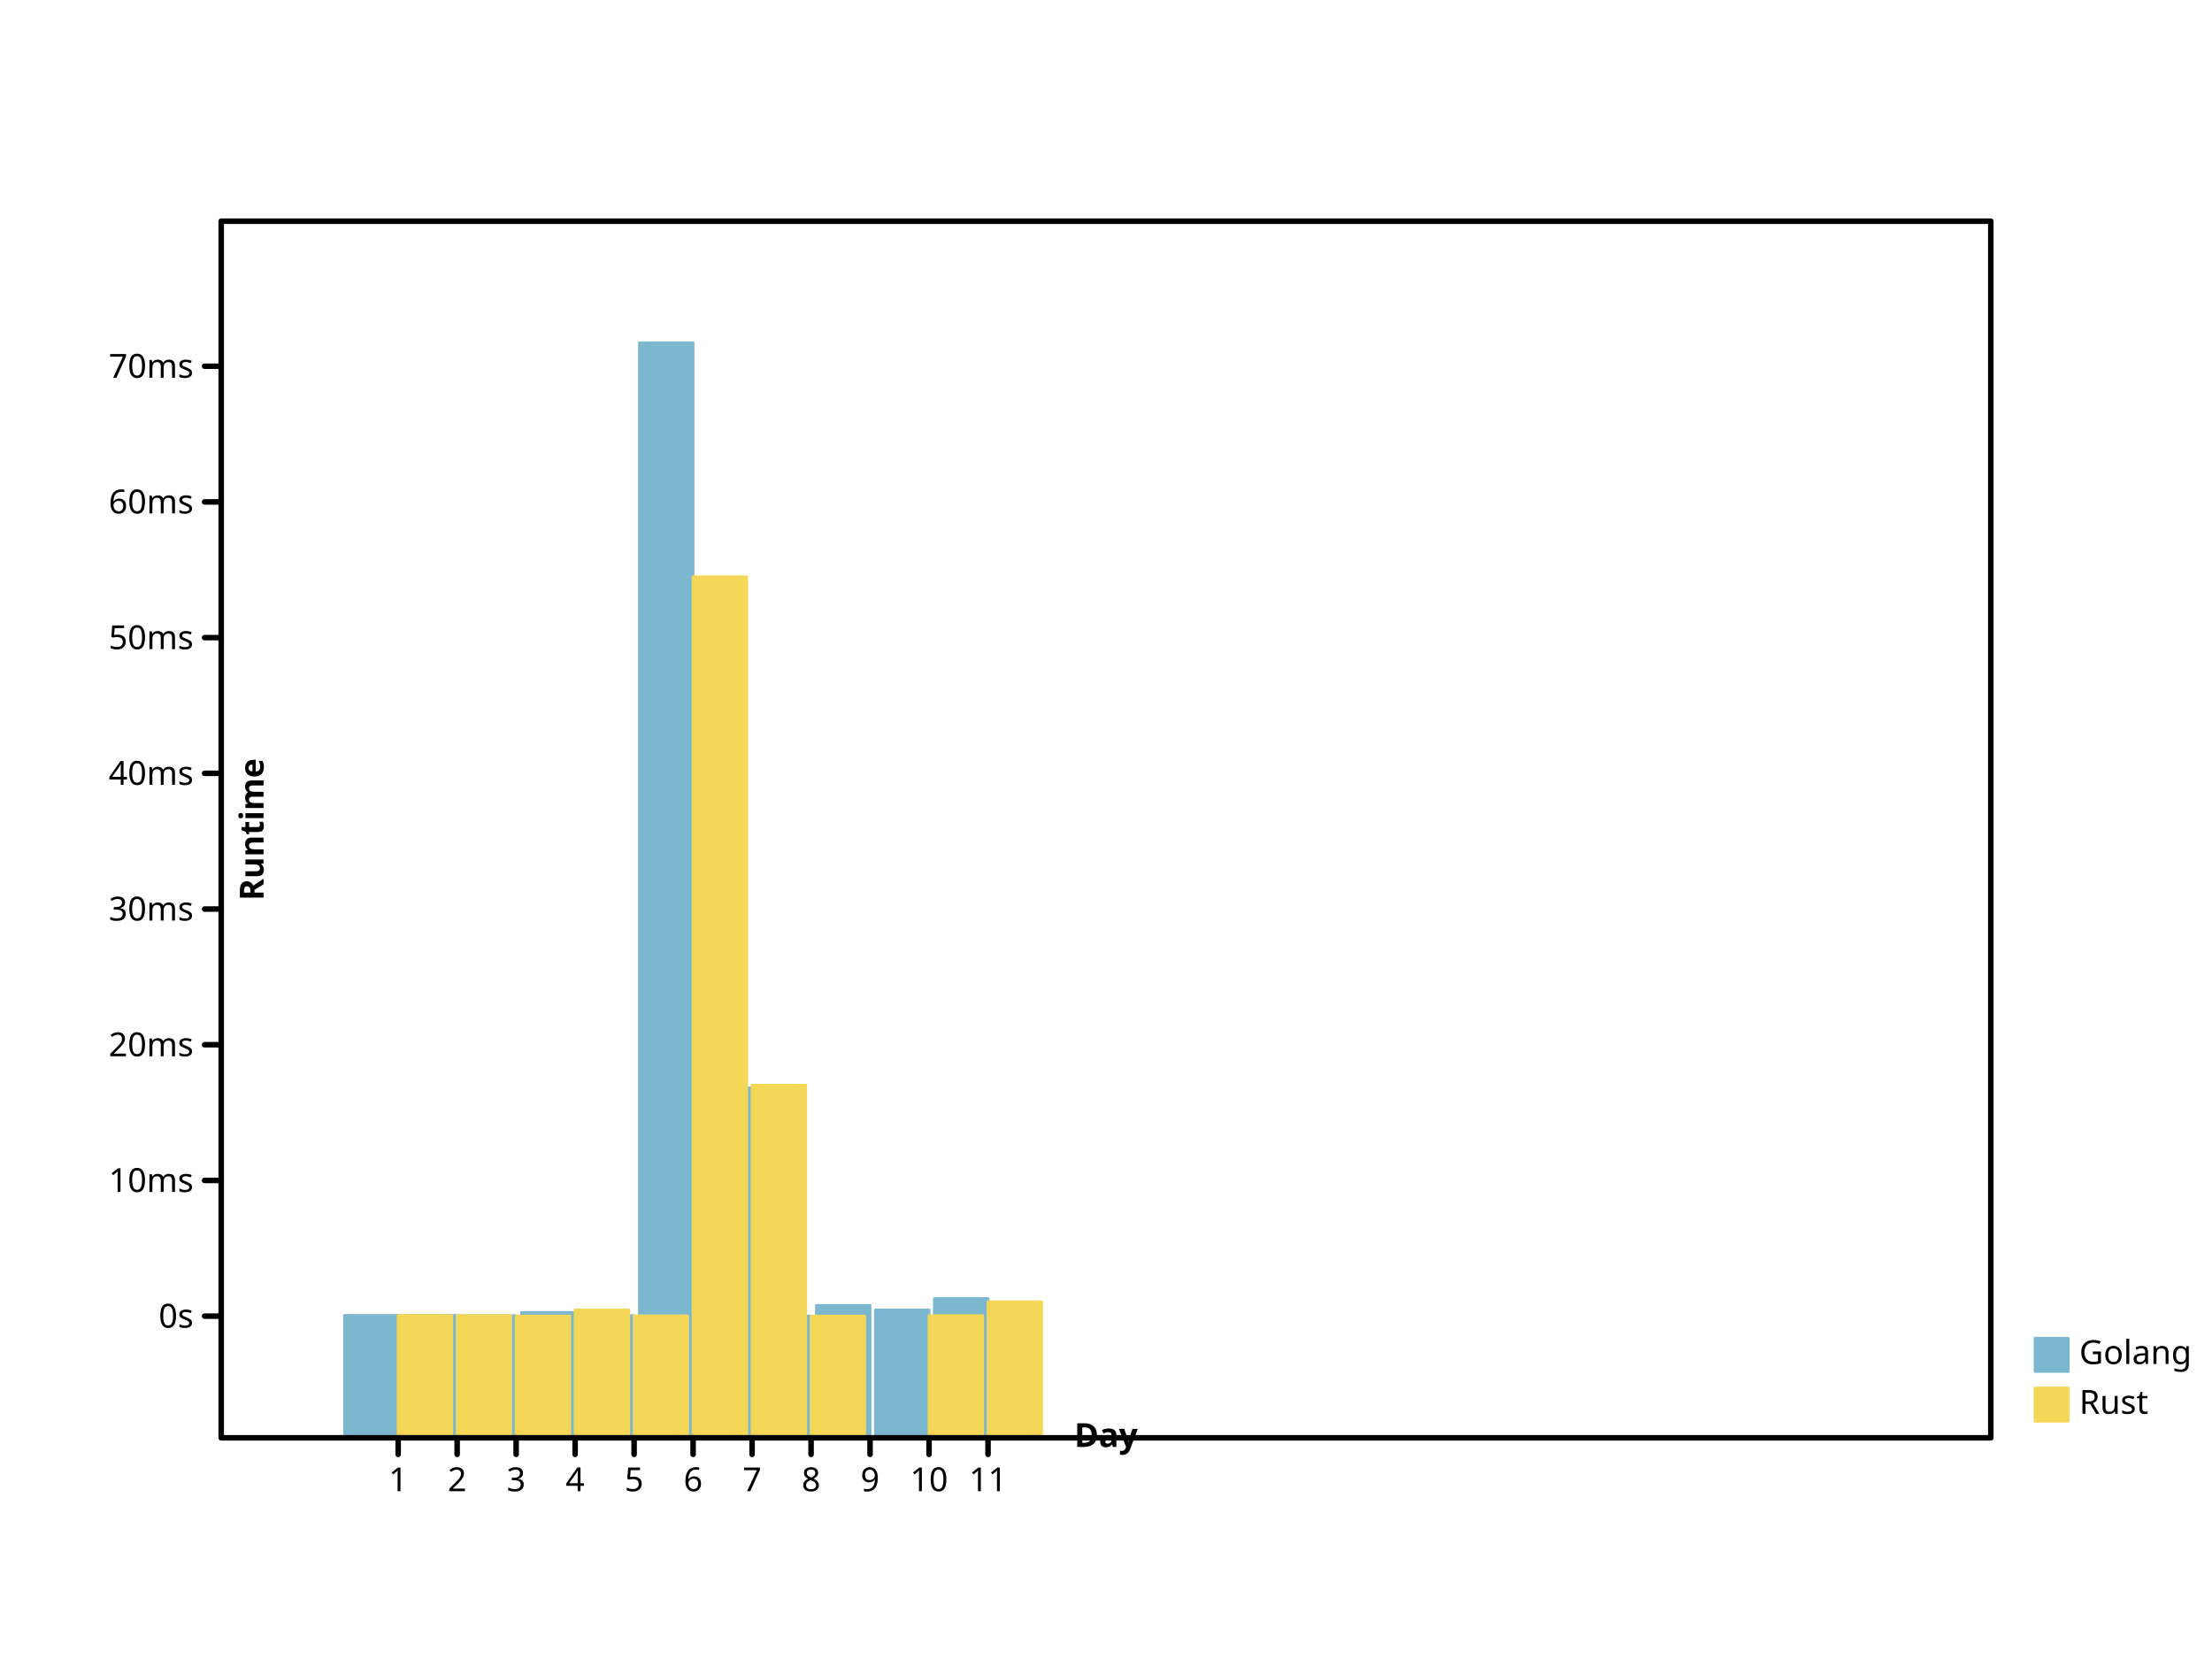
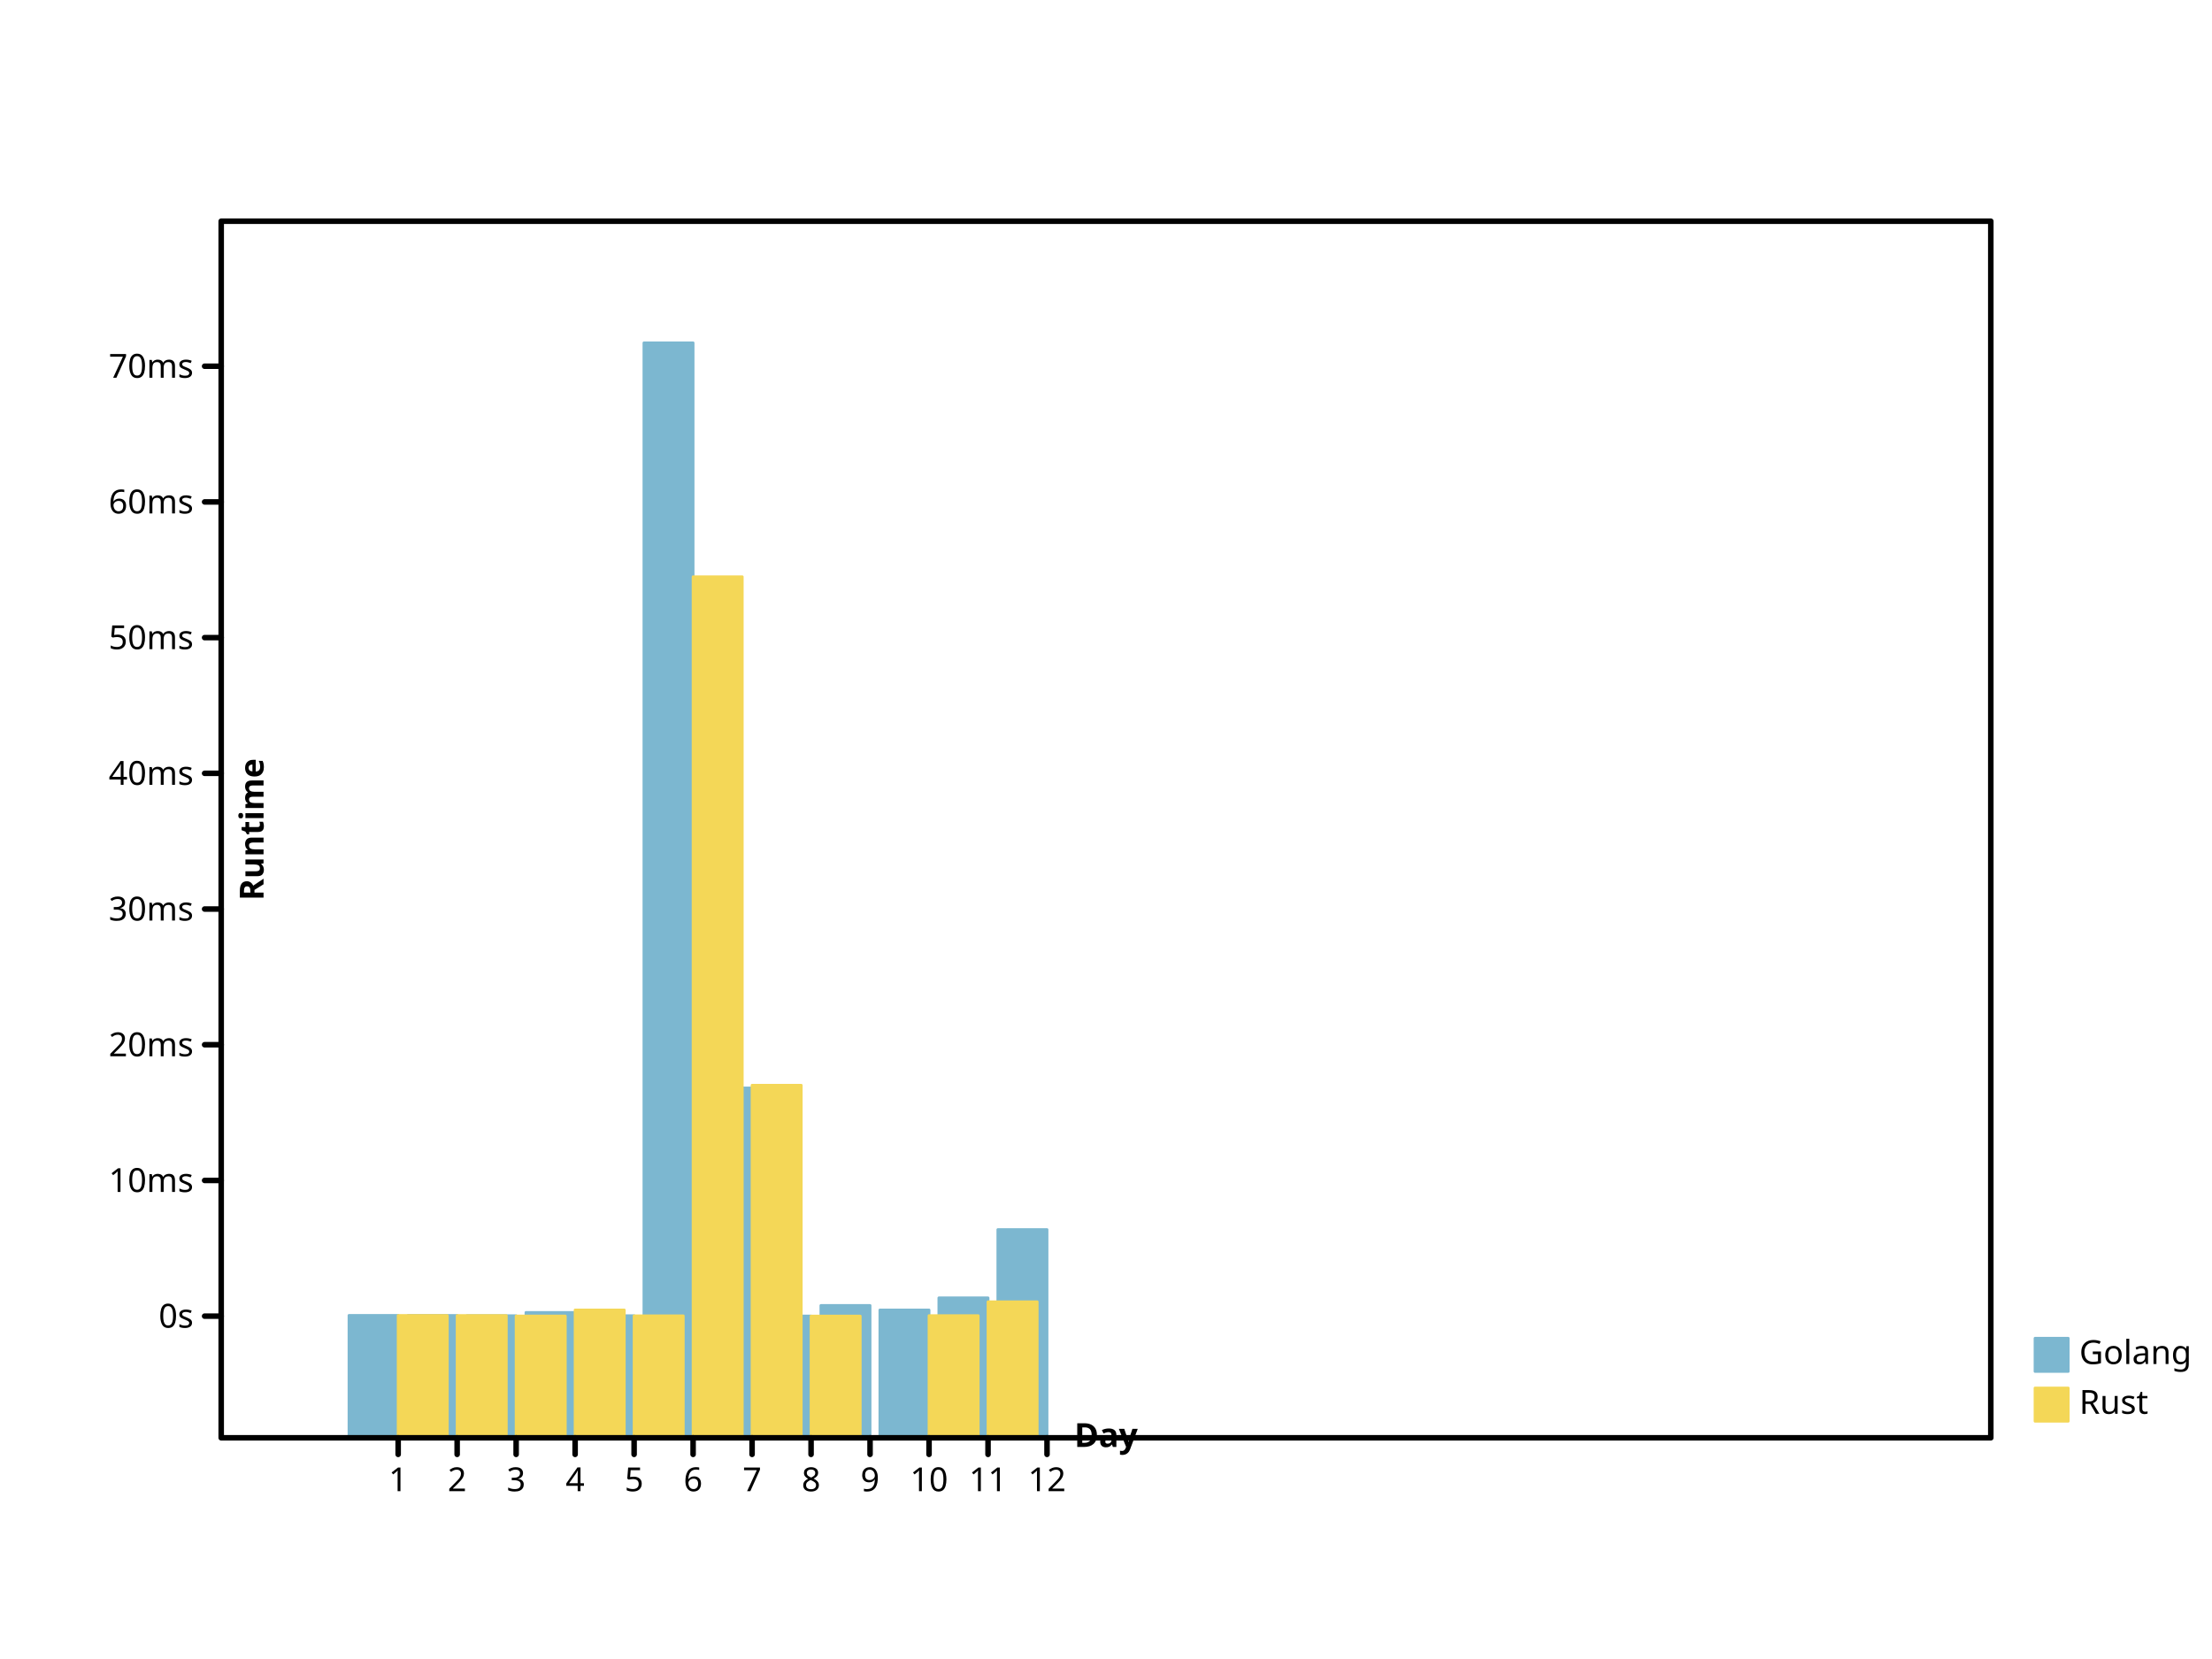
- <svg xmlns="http://www.w3.org/2000/svg" width="800" height="600" viewbox="0 0 800 600" preserveAspectRatio="xMidYMid meet">
+ <svg xmlns="http://www.w3.org/2000/svg" viewbox="0 0 800 600" preserveAspectRatio="xMidYMid meet" width="800" height="600">
  <defs>
-     <marker markerUnits="userSpaceOnUse" markerWidth="2%" markerHeight="2%" id="circle" viewBox="0 0 10 10 " refX="5" refY="5">
+     <marker id="circle" viewBox="0 0 10 10 " refX="5" refY="5" markerUnits="userSpaceOnUse" markerWidth="2%" markerHeight="2%">
      <circle r="3" fill="none" stroke="black" cx="5" cy="5" />
    </marker>
-     <marker id="filled-circle" viewBox="0 0 10 10 " refX="5" refY="5" markerUnits="userSpaceOnUse" markerWidth="2%" markerHeight="2%">
-       <circle cy="5" r="3" fill="black" stroke="none" cx="5" />
+     <marker markerWidth="2%" markerHeight="2%" id="filled-circle" viewBox="0 0 10 10 " refX="5" refY="5" markerUnits="userSpaceOnUse">
+       <circle r="3" fill="black" stroke="none" cx="5" cy="5" />
    </marker>
-     <marker markerHeight="2%" id="square" viewBox="0 0 10 10 " refX="5" refY="5" markerUnits="userSpaceOnUse" markerWidth="2%">
-       <rect width="6" height="6" fill="none" stroke="black" x="2" y="2" />
+     <marker refX="5" refY="5" markerUnits="userSpaceOnUse" markerWidth="2%" markerHeight="2%" id="square" viewBox="0 0 10 10 ">
+       <rect stroke="black" x="2" y="2" width="6" height="6" fill="none" />
    </marker>
-     <marker markerHeight="2%" id="filled-square" viewBox="0 0 10 10 " refX="5" refY="5" markerUnits="userSpaceOnUse" markerWidth="2%">
-       <rect width="6" height="6" fill="black" stroke="none" x="2" y="2" />
+     <marker markerUnits="userSpaceOnUse" markerWidth="2%" markerHeight="2%" id="filled-square" viewBox="0 0 10 10 " refX="5" refY="5">
+       <rect y="2" width="6" height="6" fill="black" stroke="none" x="2" />
    </marker>
  </defs>
-   <g stroke-linejoin="round" transform="translate(80 520 )scale(1 -1 )" fill="hsl(198, 47%, 65%)" stroke="hsl(198, 47%, 65%)" stroke-width="1px" stroke-linecap="round">
-     <rect y="0" width="1.939394e+01" height="4.426328e+01" vector-effect="non-scaling-stroke" x="4.460606e+01" />
-     <rect width="1.939394e+01" height="4.423326e+01" vector-effect="non-scaling-stroke" x="6.593939e+01" y="0" />
-     <rect vector-effect="non-scaling-stroke" x="8.727273e+01" y="0" width="1.939394e+01" height="4.414482e+01" />
-     <rect height="4.533401e+01" vector-effect="non-scaling-stroke" x="1.086061e+02" y="0" width="1.939394e+01" />
-     <rect width="1.939394e+01" height="4.414970e+01" vector-effect="non-scaling-stroke" x="1.299394e+02" y="0" />
-     <rect vector-effect="non-scaling-stroke" x="1.512727e+02" y="0" width="1.939394e+01" height="396" />
-     <rect height="1.265206e+02" vector-effect="non-scaling-stroke" x="1.726061e+02" y="0" width="1.939394e+01" />
-     <rect x="1.939394e+02" y="0" width="1.939394e+01" height="4.403414e+01" vector-effect="non-scaling-stroke" />
-     <rect vector-effect="non-scaling-stroke" x="2.152727e+02" y="0" width="1.939394e+01" height="4.785299e+01" />
-     <rect vector-effect="non-scaling-stroke" x="2.366061e+02" y="0" width="1.939394e+01" height="4.622438e+01" />
-     <rect width="1.939394e+01" height="5.035092e+01" vector-effect="non-scaling-stroke" x="2.579394e+02" y="0" />
+   <g stroke="hsl(198, 47%, 65%)" stroke-width="1px" stroke-linecap="round" stroke-linejoin="round" transform="translate(80 520 )scale(1 -1 )" fill="hsl(198, 47%, 65%)">
+     <rect y="0" width="1.777778e+01" height="4.426328e+01" vector-effect="non-scaling-stroke" x="4.622222e+01" />
+     <rect y="0" width="1.777778e+01" height="4.423326e+01" vector-effect="non-scaling-stroke" x="6.755556e+01" />
+     <rect vector-effect="non-scaling-stroke" x="8.888889e+01" y="0" width="1.777778e+01" height="4.414482e+01" />
+     <rect height="4.533401e+01" vector-effect="non-scaling-stroke" x="1.102222e+02" y="0" width="1.777778e+01" />
+     <rect x="1.315556e+02" y="0" width="1.777778e+01" height="4.414970e+01" vector-effect="non-scaling-stroke" />
+     <rect height="396" vector-effect="non-scaling-stroke" x="1.528889e+02" y="0" width="1.777778e+01" />
+     <rect vector-effect="non-scaling-stroke" x="1.742222e+02" y="0" width="1.777778e+01" height="1.265206e+02" />
+     <rect vector-effect="non-scaling-stroke" x="1.955556e+02" y="0" width="1.777778e+01" height="4.403414e+01" />
+     <rect y="0" width="1.777778e+01" height="4.785299e+01" vector-effect="non-scaling-stroke" x="2.168889e+02" />
+     <rect vector-effect="non-scaling-stroke" x="2.382222e+02" y="0" width="1.777778e+01" height="4.622438e+01" />
+     <rect height="5.060634e+01" vector-effect="non-scaling-stroke" x="2.595556e+02" y="0" width="1.777778e+01" />
+     <rect vector-effect="non-scaling-stroke" x="2.808889e+02" y="0" width="1.777778e+01" height="7.530438e+01" />
  </g>
-   <g stroke-width="1px" stroke-linecap="round" stroke-linejoin="round" transform="translate(80 520 )scale(1 -1 )" fill="hsl(49, 88%, 65%)" stroke="hsl(49, 88%, 65%)">
-     <rect x="64" y="0" width="1.939394e+01" height="4.422948e+01" vector-effect="non-scaling-stroke" />
-     <rect y="0" width="1.939394e+01" height="4.421116e+01" vector-effect="non-scaling-stroke" x="8.533333e+01" />
-     <rect vector-effect="non-scaling-stroke" x="1.066667e+02" y="0" width="1.939394e+01" height="4.404346e+01" />
-     <rect vector-effect="non-scaling-stroke" x="1.280000e+02" y="0" width="1.939394e+01" height="4.622662e+01" />
-     <rect height="4.410670e+01" vector-effect="non-scaling-stroke" x="1.493333e+02" y="0" width="1.939394e+01" />
-     <rect vector-effect="non-scaling-stroke" x="1.706667e+02" y="0" width="1.939394e+01" height="3.114004e+02" />
-     <rect width="1.939394e+01" height="1.275011e+02" vector-effect="non-scaling-stroke" x="192" y="0" />
-     <rect vector-effect="non-scaling-stroke" x="2.133333e+02" y="0" width="1.939394e+01" height="4.401625e+01" />
-     <rect vector-effect="non-scaling-stroke" x="256" y="0" width="1.939394e+01" height="4.418291e+01" />
-     <rect width="1.939394e+01" height="4.918509e+01" vector-effect="non-scaling-stroke" x="2.773333e+02" y="0" />
+   <g stroke="hsl(49, 88%, 65%)" stroke-width="1px" stroke-linecap="round" stroke-linejoin="round" transform="translate(80 520 )scale(1 -1 )" fill="hsl(49, 88%, 65%)">
+     <rect vector-effect="non-scaling-stroke" x="64" y="0" width="1.777778e+01" height="4.422948e+01" />
+     <rect vector-effect="non-scaling-stroke" x="8.533333e+01" y="0" width="1.777778e+01" height="4.421116e+01" />
+     <rect height="4.404346e+01" vector-effect="non-scaling-stroke" x="1.066667e+02" y="0" width="1.777778e+01" />
+     <rect y="0" width="1.777778e+01" height="4.622662e+01" vector-effect="non-scaling-stroke" x="128" />
+     <rect width="1.777778e+01" height="4.410670e+01" vector-effect="non-scaling-stroke" x="1.493333e+02" y="0" />
+     <rect width="1.777778e+01" height="3.114004e+02" vector-effect="non-scaling-stroke" x="1.706667e+02" y="0" />
+     <rect vector-effect="non-scaling-stroke" x="192" y="0" width="1.777778e+01" height="1.275011e+02" />
+     <rect vector-effect="non-scaling-stroke" x="2.133333e+02" y="0" width="1.777778e+01" height="4.401625e+01" />
+     <rect vector-effect="non-scaling-stroke" x="256" y="0" width="1.777778e+01" height="4.418291e+01" />
+     <rect width="1.777778e+01" height="4.918509e+01" vector-effect="non-scaling-stroke" x="2.773333e+02" y="0" />
  </g>
-   <g font-weight="normal" stroke="hsl(198, 47%, 65%)" stroke-linecap="round" dominant-baseline="hanging" fill="hsl(198, 47%, 65%)" stroke-linejoin="round" font-style="normal" stroke-width="1px" font-family="sans-serif" font-size="12px" text-anchor="start">
-     <rect x="736" y="484" width="12" height="12" vector-effect="non-scaling-stroke" />
-     <g stroke="black" fill="black">
-       <text stroke="none" vector-effect="non-scaling-stroke" x="752" y="484" dominant-baseline="hanging">Golang</text>
+   <g stroke="hsl(198, 47%, 65%)" text-anchor="start" fill="hsl(198, 47%, 65%)" stroke-linecap="round" stroke-linejoin="round" font-size="12px" stroke-width="1px" font-style="normal" font-weight="normal" dominant-baseline="hanging" font-family="sans-serif">
+     <rect height="12" vector-effect="non-scaling-stroke" x="736" y="484" width="12" />
+     <g fill="black" stroke="black">
+       <text x="752" y="484" dominant-baseline="hanging" stroke="none" vector-effect="non-scaling-stroke">Golang</text>
    </g>
-     <g stroke-linecap="round" fill="hsl(49, 88%, 65%)" font-style="normal" font-weight="normal" font-size="12px" dominant-baseline="hanging" stroke="hsl(49, 88%, 65%)" stroke-width="1px" font-family="sans-serif" stroke-linejoin="round" text-anchor="start">
+     <g stroke-linecap="round" font-family="sans-serif" dominant-baseline="hanging" fill="hsl(49, 88%, 65%)" font-style="normal" stroke="hsl(49, 88%, 65%)" stroke-linejoin="round" font-size="12px" font-weight="normal" text-anchor="start" stroke-width="1px">
      <rect height="12" vector-effect="non-scaling-stroke" x="736" y="502" width="12" />
-       <g fill="black" stroke="black">
-         <text stroke="none" vector-effect="non-scaling-stroke" x="752" y="502" dominant-baseline="hanging">Rust</text>
-         <g fill="none" stroke-linejoin="round" font-style="normal" font-weight="normal" font-family="sans-serif" stroke-width="2px" stroke-linecap="round" font-size="12px" text-anchor="start" dominant-baseline="hanging">
-           <rect x="80" y="80" width="640" height="440" vector-effect="non-scaling-stroke" />
+       <g stroke="black" fill="black">
+         <text x="752" y="502" dominant-baseline="hanging" stroke="none" vector-effect="non-scaling-stroke">Rust</text>
+         <g fill="none" stroke-linejoin="round" font-style="normal" stroke-linecap="round" text-anchor="start" dominant-baseline="hanging" font-family="sans-serif" font-size="12px" stroke-width="2px" font-weight="normal">
+           <rect height="440" vector-effect="non-scaling-stroke" x="80" y="80" width="640" />
        </g>
-         <g font-size="12px" text-anchor="start" dominant-baseline="hanging" stroke-linejoin="round" font-weight="normal" transform="translate(80 520 )scale(1 -1 )" stroke-linecap="round" font-family="sans-serif" fill="none" font-style="normal" stroke="black" stroke-width="2px">
-           <path vector-effect="non-scaling-stroke" d="M64,0 L64,-6 M8.533333e+01,0 L8.533333e+01,-6 M1.066667e+02,0 L1.066667e+02,-6 M128,0 L128,-6 M1.493333e+02,0 L1.493333e+02,-6 M1.706667e+02,0 L1.706667e+02,-6 M192,0 L192,-6 M2.133333e+02,0 L2.133333e+02,-6 M2.346667e+02,0 L2.346667e+02,-6 M256,0 L256,-6 M2.773333e+02,0 L2.773333e+02,-6 " />
+         <g transform="translate(80 520 )scale(1 -1 )" font-style="normal" stroke="black" font-size="12px" font-weight="normal" text-anchor="start" dominant-baseline="hanging" fill="none" stroke-width="2px" stroke-linecap="round" stroke-linejoin="round" font-family="sans-serif">
+           <path d="M64,0 L64,-6 M8.533333e+01,0 L8.533333e+01,-6 M1.066667e+02,0 L1.066667e+02,-6 M128,0 L128,-6 M1.493333e+02,0 L1.493333e+02,-6 M1.706667e+02,0 L1.706667e+02,-6 M192,0 L192,-6 M2.133333e+02,0 L2.133333e+02,-6 M2.346667e+02,0 L2.346667e+02,-6 M256,0 L256,-6 M2.773333e+02,0 L2.773333e+02,-6 M2.986667e+02,0 L2.986667e+02,-6 " vector-effect="non-scaling-stroke" />
        </g>
-         <g font-family="sans-serif" fill="black" font-style="normal" font-size="12px" text-anchor="middle" stroke="black" stroke-width="2px" stroke-linecap="round" transform="translate(80 520 )scale(1 1 )" stroke-linejoin="round" font-weight="normal" dominant-baseline="hanging">
-           <text x="64" y="10" dominant-baseline="hanging" stroke="none" vector-effect="non-scaling-stroke">1</text>
-           <text y="10" dominant-baseline="hanging" stroke="none" vector-effect="non-scaling-stroke" x="8.533333e+01">2</text>
-           <text stroke="none" vector-effect="non-scaling-stroke" x="1.066667e+02" y="10" dominant-baseline="hanging">3</text>
+         <g stroke-linejoin="round" font-size="12px" stroke="black" text-anchor="middle" dominant-baseline="hanging" fill="black" stroke-linecap="round" font-style="normal" font-family="sans-serif" font-weight="normal" transform="translate(80 520 )scale(1 1 )" stroke-width="2px">
+           <text y="10" dominant-baseline="hanging" stroke="none" vector-effect="non-scaling-stroke" x="64">1</text>
+           <text dominant-baseline="hanging" stroke="none" vector-effect="non-scaling-stroke" x="8.533333e+01" y="10">2</text>
+           <text x="1.066667e+02" y="10" dominant-baseline="hanging" stroke="none" vector-effect="non-scaling-stroke">3</text>
          <text x="128" y="10" dominant-baseline="hanging" stroke="none" vector-effect="non-scaling-stroke">4</text>
-           <text vector-effect="non-scaling-stroke" x="1.493333e+02" y="10" dominant-baseline="hanging" stroke="none">5</text>
-           <text stroke="none" vector-effect="non-scaling-stroke" x="1.706667e+02" y="10" dominant-baseline="hanging">6</text>
+           <text dominant-baseline="hanging" stroke="none" vector-effect="non-scaling-stroke" x="1.493333e+02" y="10">5</text>
+           <text y="10" dominant-baseline="hanging" stroke="none" vector-effect="non-scaling-stroke" x="1.706667e+02">6</text>
          <text vector-effect="non-scaling-stroke" x="192" y="10" dominant-baseline="hanging" stroke="none">7</text>
          <text dominant-baseline="hanging" stroke="none" vector-effect="non-scaling-stroke" x="2.133333e+02" y="10">8</text>
-           <text vector-effect="non-scaling-stroke" x="2.346667e+02" y="10" dominant-baseline="hanging" stroke="none">9</text>
-           <text stroke="none" vector-effect="non-scaling-stroke" x="256" y="10" dominant-baseline="hanging">10</text>
-           <text stroke="none" vector-effect="non-scaling-stroke" x="2.773333e+02" y="10" dominant-baseline="hanging">11</text>
+           <text x="2.346667e+02" y="10" dominant-baseline="hanging" stroke="none" vector-effect="non-scaling-stroke">9</text>
+           <text x="256" y="10" dominant-baseline="hanging" stroke="none" vector-effect="non-scaling-stroke">10</text>
+           <text vector-effect="non-scaling-stroke" x="2.773333e+02" y="10" dominant-baseline="hanging" stroke="none">11</text>
+           <text x="2.986667e+02" y="10" dominant-baseline="hanging" stroke="none" vector-effect="non-scaling-stroke">12</text>
        </g>
-         <g font-size="12px" fill="black" stroke-linejoin="round" font-style="normal" dominant-baseline="baseline" stroke-linecap="round" font-family="sans-serif" font-weight="bold" transform="translate(80 520 )scale(1 1 )rotate(0 0 0 )" text-anchor="middle" stroke="black" stroke-width="2px">
+         <g stroke-width="2px" stroke-linecap="round" font-family="sans-serif" font-size="12px" text-anchor="middle" dominant-baseline="baseline" fill="black" transform="translate(80 520 )scale(1 1 )rotate(0 0 0 )" font-style="normal" stroke-linejoin="round" font-weight="bold" stroke="black">
          <text vector-effect="non-scaling-stroke" x="320" y="-6" dominant-baseline="baseline" stroke="none">Day</text>
        </g>
-         <g stroke-linejoin="round" stroke-width="2px" font-family="sans-serif" dominant-baseline="baseline" font-style="normal" font-weight="bold" transform="translate(80 520 )scale(1 -1 )" fill="black" stroke-linecap="round" font-size="12px" text-anchor="middle" stroke="black">
-           <path d="M0,44 L-6,44 M0,9.307912e+01 L-6,9.307912e+01 M0,1.421582e+02 L-6,1.421582e+02 M0,1.912374e+02 L-6,1.912374e+02 M0,2.403165e+02 L-6,2.403165e+02 M0,2.893956e+02 L-6,2.893956e+02 M0,3.384747e+02 L-6,3.384747e+02 M0,3.875538e+02 L-6,3.875538e+02 " vector-effect="non-scaling-stroke" />
+         <g fill="black" font-size="12px" font-weight="bold" stroke="black" stroke-width="2px" stroke-linecap="round" stroke-linejoin="round" font-family="sans-serif" text-anchor="middle" dominant-baseline="baseline" transform="translate(80 520 )scale(1 -1 )" font-style="normal">
+           <path vector-effect="non-scaling-stroke" d="M0,44 L-6,44 M0,9.307912e+01 L-6,9.307912e+01 M0,1.421582e+02 L-6,1.421582e+02 M0,1.912374e+02 L-6,1.912374e+02 M0,2.403165e+02 L-6,2.403165e+02 M0,2.893956e+02 L-6,2.893956e+02 M0,3.384747e+02 L-6,3.384747e+02 M0,3.875538e+02 L-6,3.875538e+02 " />
        </g>
-         <g font-weight="normal" transform="translate(80 520 )scale(1 1 )" stroke="black" stroke-width="2px" stroke-linecap="round" font-family="sans-serif" stroke-linejoin="round" font-style="normal" font-size="12px" dominant-baseline="middle" fill="black" text-anchor="end">
-           <text stroke="none" vector-effect="non-scaling-stroke" x="-10" y="-44" dominant-baseline="middle">0s</text>
+         <g dominant-baseline="middle" fill="black" stroke="black" stroke-width="2px" font-style="normal" font-size="12px" font-weight="normal" text-anchor="end" stroke-linejoin="round" font-family="sans-serif" stroke-linecap="round" transform="translate(80 520 )scale(1 1 )">
+           <text dominant-baseline="middle" stroke="none" vector-effect="non-scaling-stroke" x="-10" y="-44">0s</text>
          <text stroke="none" vector-effect="non-scaling-stroke" x="-10" y="-9.307912e+01" dominant-baseline="middle">10ms</text>
          <text stroke="none" vector-effect="non-scaling-stroke" x="-10" y="-1.421582e+02" dominant-baseline="middle">20ms</text>
          <text stroke="none" vector-effect="non-scaling-stroke" x="-10" y="-1.912374e+02" dominant-baseline="middle">30ms</text>
-           <text vector-effect="non-scaling-stroke" x="-10" y="-2.403165e+02" dominant-baseline="middle" stroke="none">40ms</text>
-           <text dominant-baseline="middle" stroke="none" vector-effect="non-scaling-stroke" x="-10" y="-2.893956e+02">50ms</text>
-           <text dominant-baseline="middle" stroke="none" vector-effect="non-scaling-stroke" x="-10" y="-3.384747e+02">60ms</text>
-           <text y="-3.875538e+02" dominant-baseline="middle" stroke="none" vector-effect="non-scaling-stroke" x="-10">70ms</text>
+           <text stroke="none" vector-effect="non-scaling-stroke" x="-10" y="-2.403165e+02" dominant-baseline="middle">40ms</text>
+           <text x="-10" y="-2.893956e+02" dominant-baseline="middle" stroke="none" vector-effect="non-scaling-stroke">50ms</text>
+           <text vector-effect="non-scaling-stroke" x="-10" y="-3.384747e+02" dominant-baseline="middle" stroke="none">60ms</text>
+           <text dominant-baseline="middle" stroke="none" vector-effect="non-scaling-stroke" x="-10" y="-3.875538e+02">70ms</text>
        </g>
-         <g font-family="sans-serif" font-weight="bold" transform="translate(80 520 )scale(1 1 )rotate(-90 0 0 )" stroke="black" stroke-width="2px" stroke-linecap="round" fill="black" stroke-linejoin="round" font-style="normal" font-size="12px" text-anchor="middle" dominant-baseline="hanging">
-           <text stroke="none" vector-effect="non-scaling-stroke" x="220" y="6" dominant-baseline="hanging">Runtime</text>
+         <g stroke-linejoin="round" font-family="sans-serif" font-size="12px" font-weight="bold" text-anchor="middle" fill="black" font-style="normal" dominant-baseline="hanging" stroke-linecap="round" transform="translate(80 520 )scale(1 1 )rotate(-90 0 0 )" stroke="black" stroke-width="2px">
+           <text dominant-baseline="hanging" stroke="none" vector-effect="non-scaling-stroke" x="220" y="6">Runtime</text>
        </g>
      </g>
    </g>
  </g>
</svg>
